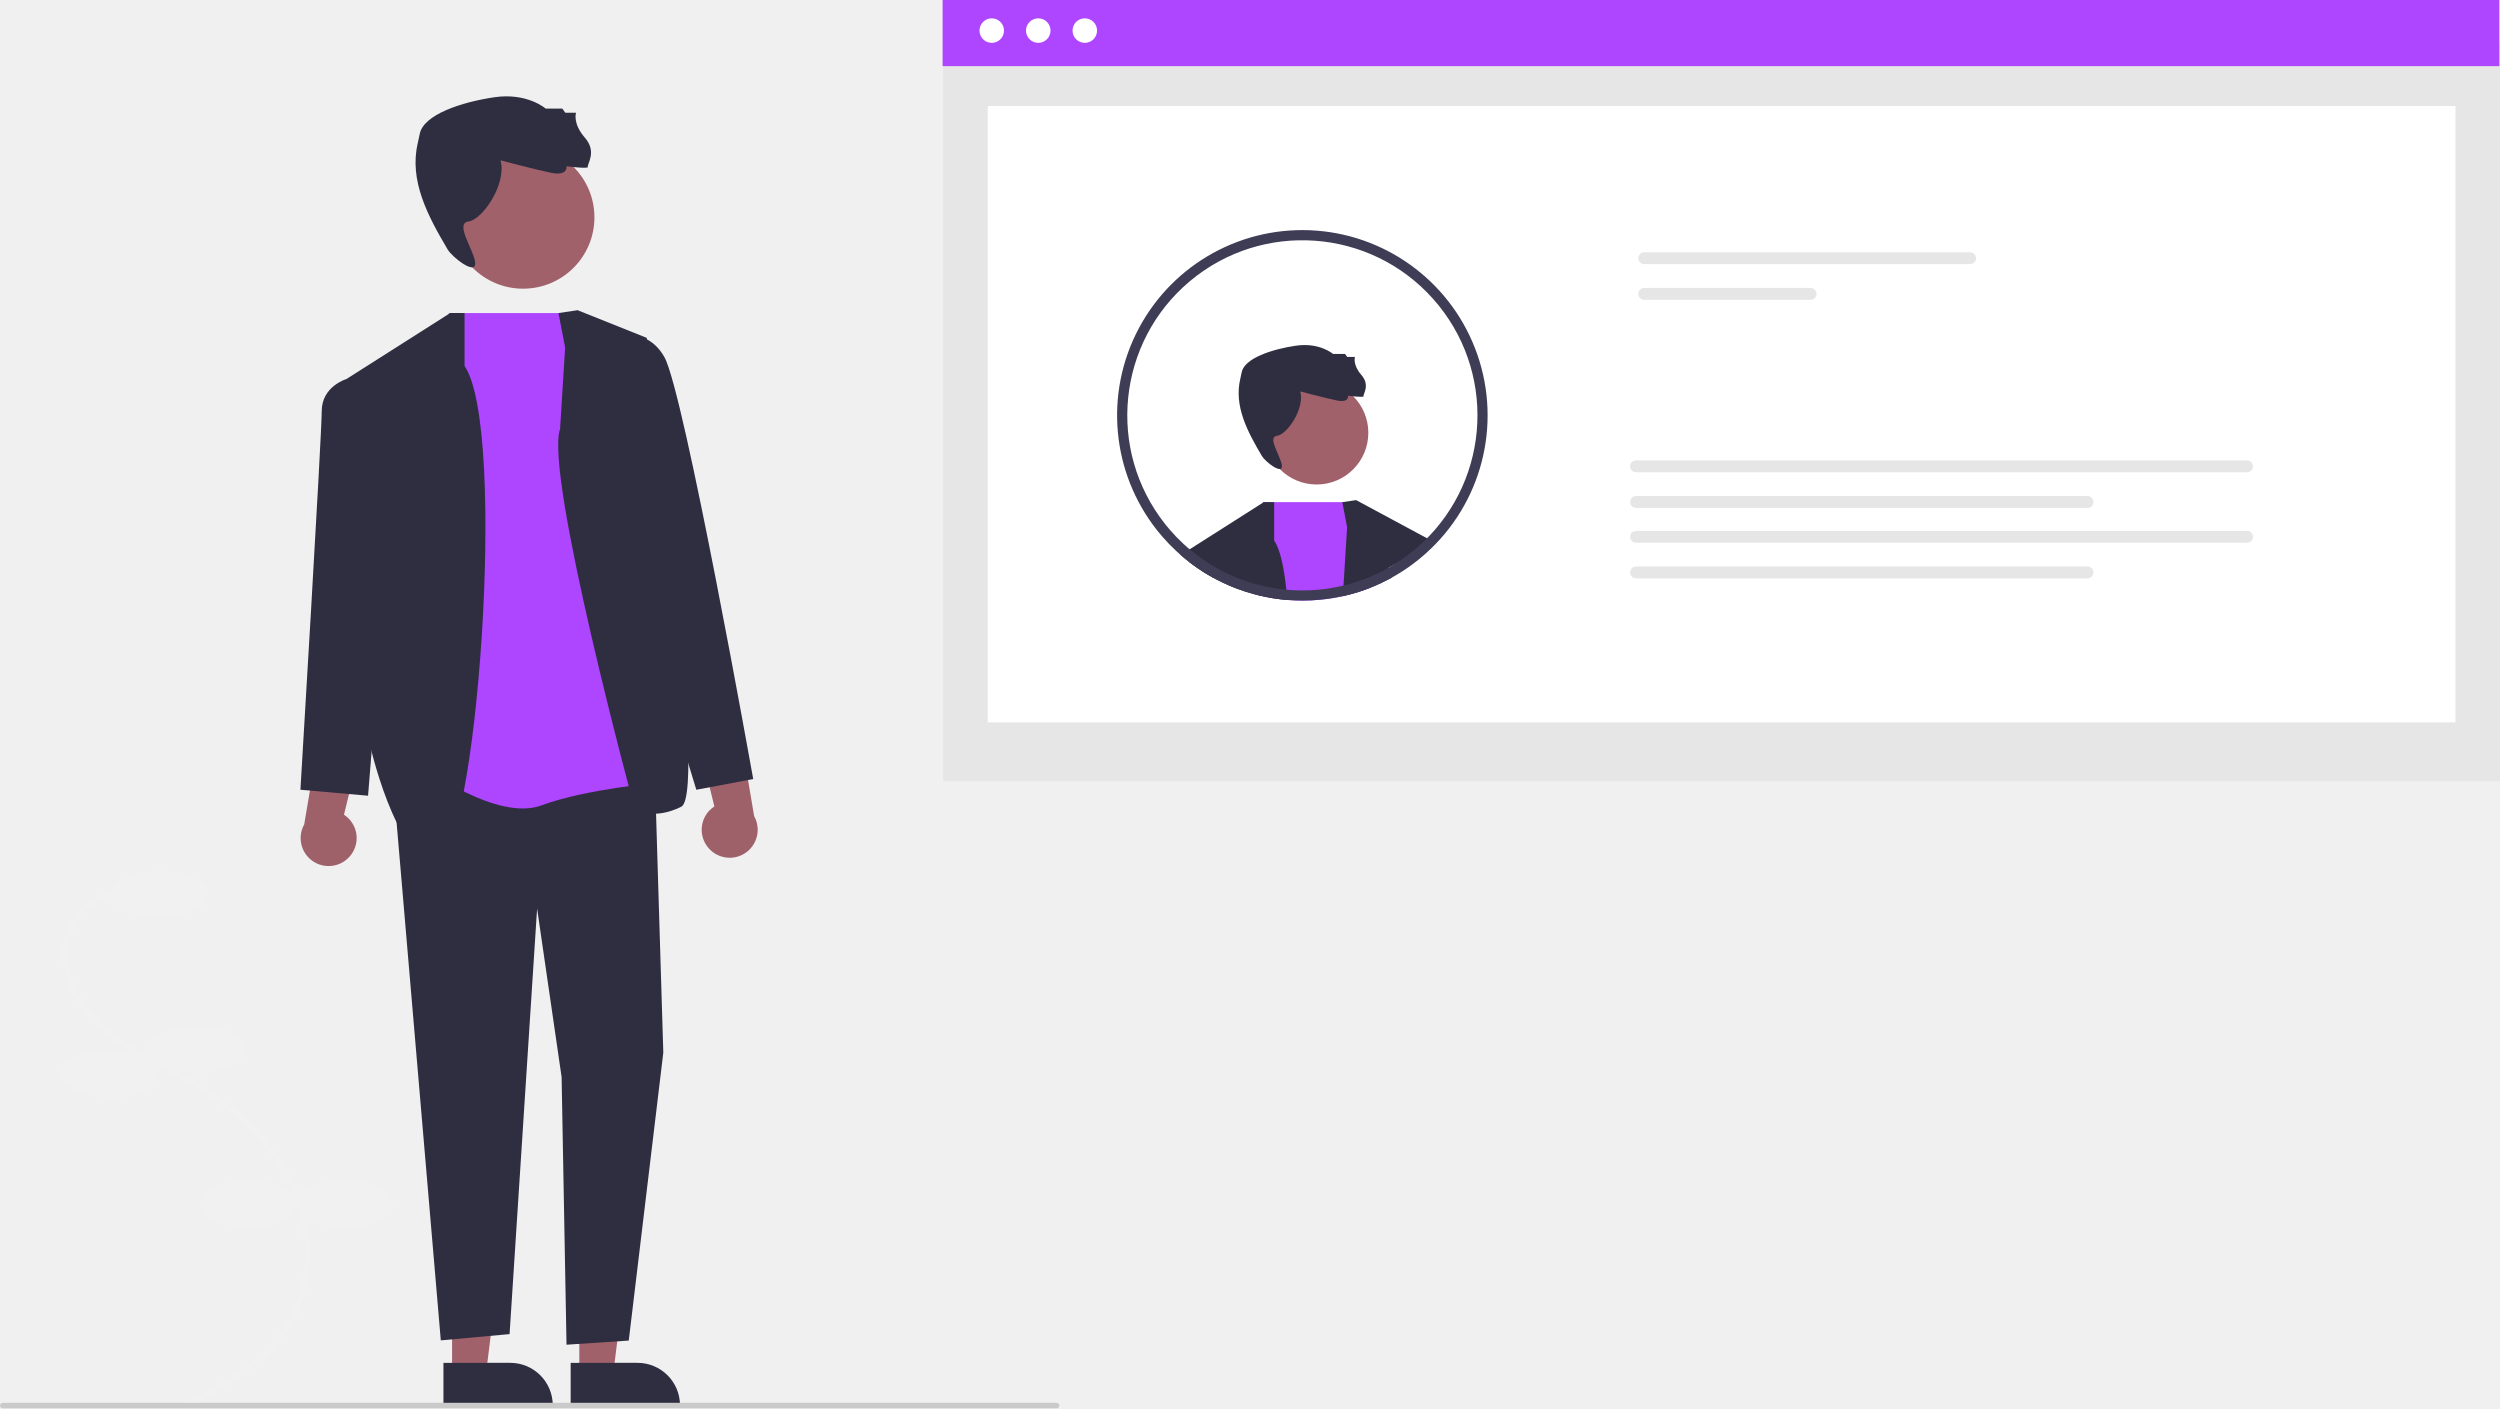
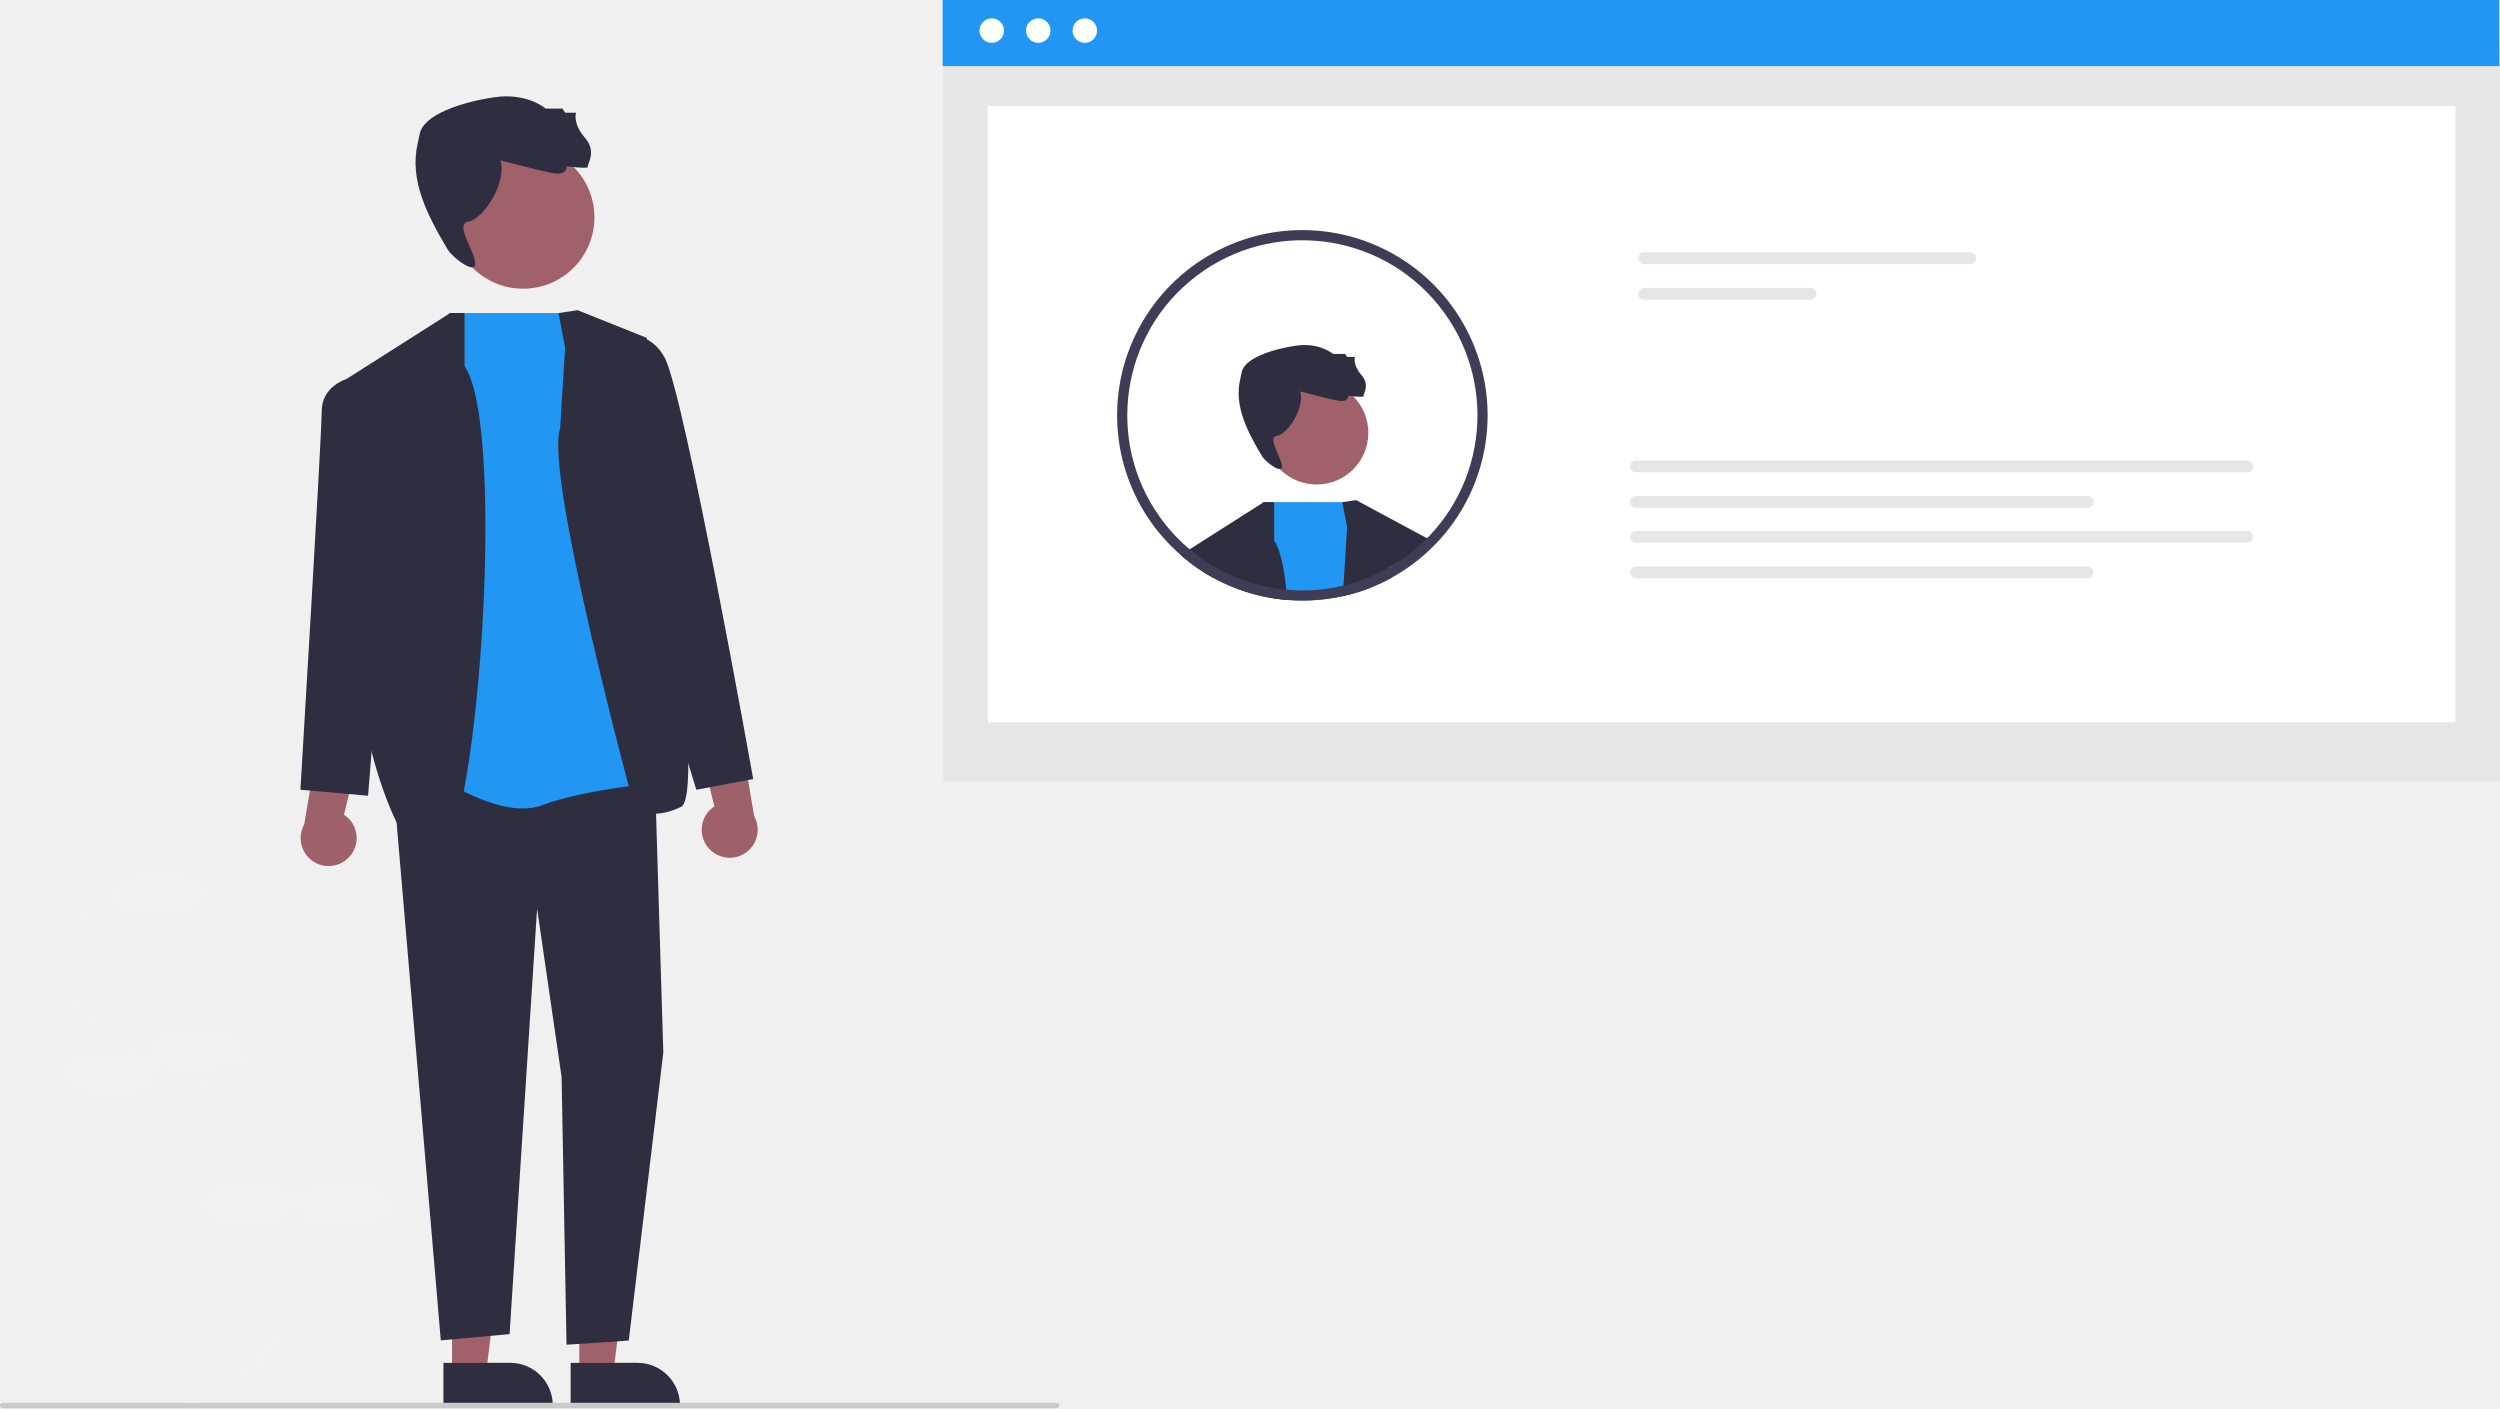
<svg xmlns="http://www.w3.org/2000/svg" data-name="Layer 1" width="903.807" height="509.145" viewBox="0 0 903.807 509.145">
  <path d="M216.096,704.318l-.951-1.759c12.753-6.897,28.626-15.481,36.916-29.567,8.172-13.886,8.356-32.743.479-49.211-6.704-14.016-19.018-26.572-35.611-36.313-3.273-1.921-6.709-3.742-10.031-5.503-8.031-4.256-16.336-8.658-23.184-14.903-9.432-8.601-16.568-23.035-11.249-35.891a23.856,23.856,0,0,1,20.677-14.467l.113,1.997a21.861,21.861,0,0,0-18.948,13.248c-4.943,11.947,1.839,25.505,10.754,33.636,6.661,6.074,14.852,10.415,22.773,14.613,3.342,1.771,6.797,3.603,10.108,5.546,16.938,9.943,29.526,22.798,36.403,37.174,8.16,17.061,7.946,36.637-.559,51.089C245.211,688.572,229.068,697.303,216.096,704.318Z" transform="translate(-148.0965 -195.4274)" fill="#f1f1f1" />
  <ellipse cx="57.72" cy="323.317" rx="17.5" ry="8.5" fill="#f1f1f1" />
  <ellipse cx="71.72" cy="379.317" rx="17.5" ry="8.5" fill="#f1f1f1" />
  <ellipse cx="39.72" cy="388.317" rx="17.5" ry="8.5" fill="#f1f1f1" />
  <ellipse cx="89.72" cy="435.317" rx="17.5" ry="8.5" fill="#f1f1f1" />
  <ellipse cx="124.72" cy="435.317" rx="17.5" ry="8.5" fill="#f1f1f1" />
  <rect id="bc1144e2-c94b-4f66-aa77-0b454dfd4174" data-name="Rectangle 62" x="341.011" y="15.429" width="562.796" height="267.056" fill="#e6e6e6" />
-   <rect id="ad6bb9d5-2e55-4525-b077-6ac2d5f26b45" data-name="Rectangle 75" x="357.104" y="38.33" width="530.61" height="222.814" fill="#fff" />
-   <rect id="a1fdfaec-ef9f-458a-9330-7bb8c38fec43" data-name="Rectangle 80" x="340.771" width="562.796" height="23.909" fill="#ae45ff" />
-   <circle id="ac9f2818-2064-46b1-8104-b7d94390836e" data-name="Ellipse 90" cx="358.539" cy="11.059" r="4.431" fill="#fff" />
-   <circle id="bd067119-2054-4d5f-9303-2e8fa40cc410" data-name="Ellipse 91" cx="375.359" cy="11.059" r="4.431" fill="#fff" />
-   <circle id="ee5e9ca0-6fca-449b-8f84-cf683813bd65" data-name="Ellipse 92" cx="392.18" cy="11.059" r="4.431" fill="#fff" />
+   <rect id="ad6bb9d5-2e55-4525-b077-6ac2d5f26b45" data-name="Rectangle 75" x="357.104" y="38.33" width="530.61" height="222.814" fill="#ffffff" />
+   <rect id="a1fdfaec-ef9f-458a-9330-7bb8c38fec43" data-name="Rectangle 80" x="340.771" width="562.796" height="23.909" fill="#2196f2" />
+   <circle id="ac9f2818-2064-46b1-8104-b7d94390836e" data-name="Ellipse 90" cx="358.539" cy="11.059" r="4.431" fill="#ffffff" />
+   <circle id="bd067119-2054-4d5f-9303-2e8fa40cc410" data-name="Ellipse 91" cx="375.359" cy="11.059" r="4.431" fill="#ffffff" />
+   <circle id="ee5e9ca0-6fca-449b-8f84-cf683813bd65" data-name="Ellipse 92" cx="392.18" cy="11.059" r="4.431" fill="#ffffff" />
  <path id="acae6c4c-8028-4596-98db-d9926d2ed09f-1667" data-name="Path 142" d="M742.529,286.635a2.147,2.147,0,0,0,0,4.294H860.333a2.147,2.147,0,0,0,0-4.294Z" transform="translate(-148.0965 -195.4274)" fill="#e6e6e6" />
  <path id="a061bcdc-636b-4d12-a036-d7339f47b36a-1668" data-name="Path 143" d="M742.529,299.518a2.147,2.147,0,0,0,0,4.294H802.67a2.147,2.147,0,0,0,0-4.294Z" transform="translate(-148.0965 -195.4274)" fill="#e6e6e6" />
  <path id="e4e4593e-e83d-4128-8cd7-f0323b36c2f2-1669" data-name="Path 142" d="M739.564,361.871a2.147,2.147,0,0,0,0,4.294H960.447a2.147,2.147,0,0,0,0-4.294Z" transform="translate(-148.0965 -195.4274)" fill="#e6e6e6" />
  <path id="bf45783c-1d79-4b4f-82bb-39fc8a52f7aa-1670" data-name="Path 143" d="M739.564,374.754a2.147,2.147,0,0,0,0,4.294H902.785a2.147,2.147,0,0,0,0-4.294Z" transform="translate(-148.0965 -195.4274)" fill="#e6e6e6" />
  <path id="b544fc92-6fc6-4255-93fb-dee32d880d89-1671" data-name="Path 142" d="M739.564,387.345a2.147,2.147,0,0,0,0,4.294H960.447a2.147,2.147,0,0,0,0-4.294Z" transform="translate(-148.0965 -195.4274)" fill="#e6e6e6" />
  <path id="e14bb681-aaa1-4454-9da9-28d0809a146c-1672" data-name="Path 143" d="M739.564,400.227a2.147,2.147,0,0,0,0,4.294H902.785a2.147,2.147,0,0,0,0-4.294Z" transform="translate(-148.0965 -195.4274)" fill="#e6e6e6" />
  <circle cx="475.989" cy="156.462" r="18.694" fill="#a0616a" />
  <path d="M618.165,336.934s8.724,2.337,13.242,3.272,4.05-1.714,4.05-1.714,5.92.779,5.608.156,2.493-3.895-.779-7.633-2.337-6.543-2.337-6.543h-2.804l-.779-1.091h-4.362s-4.823-4.229-13.391-2.983-18.701,4.54-19.636,9.681c-.127.697-.294,1.472-.488,2.29-2.343,9.891,2.635,19.146,7.799,27.903,1.269,2.152,7.407,6.844,7.25,3.625s-5.525-10.45-1.786-10.917S619.879,343.01,618.165,336.934Z" transform="translate(-148.0965 -195.4274)" fill="#2f2e41" />
-   <path d="M613.48,412.325a65.38,65.38,0,0,1-10.699-1.758l.197-3.728L604.615,377.197l.015-.227h32.931l5.168,27.293.697,3.683c-1.364.53-2.743,1.031-4.152,1.47-.016,0-.016.015-.03.015-1.955.606-3.94,1.137-5.941,1.576a68.558,68.558,0,0,1-8.062,1.243,62.045,62.045,0,0,1-6.304.303C617.117,412.552,615.284,412.477,613.48,412.325Z" transform="translate(-148.0965 -195.4274)" fill="#ae45ff" />
+   <path d="M613.48,412.325a65.38,65.38,0,0,1-10.699-1.758l.197-3.728L604.615,377.197l.015-.227h32.931l5.168,27.293.697,3.683c-1.364.53-2.743,1.031-4.152,1.47-.016,0-.016.015-.03.015-1.955.606-3.94,1.137-5.941,1.576a68.558,68.558,0,0,1-8.062,1.243,62.045,62.045,0,0,1-6.304.303C617.117,412.552,615.284,412.477,613.48,412.325Z" transform="translate(-148.0965 -195.4274)" fill="#2196f2" />
  <path d="M592.309,407.051c-1.364-.591-2.682-1.228-3.985-1.894l-.561-.288c-.379-.197-.773-.409-1.151-.621q-.774-.432-1.501-.864c-.47-.273-.955-.561-1.424-.849-.03-.015-.045-.03-.075-.03-1.637-1.046-3.243-2.122-4.789-3.288q-.386-.296-.773-.591l-.272-4.364.394-.243L604.615,377.197l.363-.227.03-.015,3.728.015v13.882c2.107,3.046,3.531,9.426,4.41,17.776.121,1.197.227,2.425.334,3.698a65.38,65.38,0,0,1-10.699-1.758c-.379-.076-.743-.167-1.122-.273a62.702,62.702,0,0,1-6.516-2.091c-.652-.243-1.288-.5-1.925-.758l-.061-.03C592.885,407.294,592.582,407.173,592.309,407.051Z" transform="translate(-148.0965 -195.4274)" fill="#2f2e41" />
  <path d="M586.612,404.248q-.774-.432-1.501-.864c-.47-.273-.955-.561-1.424-.849-.03-.015-.045-.03-.075-.03-1.637-1.046-3.243-2.122-4.789-3.288q-.386-.296-.773-.591c-.121-.106-.242-.197-.379-.303-.969-.743-1.909-1.515-2.819-2.334-.045-.03-.075-.076-.121-.106a10.422,10.422,0,0,1,3.046-1.622l1.076.318,7.668,2.303.045,3.107Z" transform="translate(-148.0965 -195.4274)" fill="#2f2e41" />
  <path d="M651.184,404.293c-.455.242-.909.485-1.364.712-.107.061-.197.106-.288.152-.607.303-1.197.606-1.803.894-.016.015-.046.015-.046.03-.03.015-.075.03-.106.045-1.364.652-2.743,1.258-4.153,1.818-1.364.53-2.743,1.031-4.152,1.47-.016,0-.016.015-.03.015-1.955.606-3.94,1.137-5.941,1.576a12.506,12.506,0,0,1,.485-3.683l.015-.212,1.304-21.095-1.743-9.047,5.001-.743L665.869,391.033s-3.031,3.031-15.473,9.487C649.296,401.091,650.911,402.99,651.184,404.293Z" transform="translate(-148.0965 -195.4274)" fill="#2f2e41" />
  <path d="M624.907,408.612c-1.971.182-3.971.273-5.971.273-1.94,0-3.865-.076-5.789-.258.121,1.197.227,2.425.334,3.698,1.803.152,3.637.227,5.456.227a62.045,62.045,0,0,0,6.304-.303,68.558,68.558,0,0,0,8.062-1.243,12.506,12.506,0,0,1,.485-3.683l.015-.212A62.996,62.996,0,0,1,624.907,408.612Zm57.268-85.047A66.972,66.972,0,1,0,566.441,387.184c.606.758,1.228,1.515,1.864,2.243.061.061.091.106.136.152a63.821,63.821,0,0,0,4.986,5.137c.425.394.864.788,1.303,1.167.046.03.076.076.121.106.909.818,1.849,1.591,2.819,2.334.137.106.258.197.379.303q.387.296.773.591c1.546,1.167,3.152,2.243,4.789,3.288.03,0,.045.015.075.03.47.288.955.576,1.424.849q.728.432,1.501.864c.379.212.773.424,1.151.621l.561.288c1.303.667,2.622,1.303,3.985,1.894.273.121.576.242.849.364l.061.03c.636.258,1.273.515,1.925.758a62.702,62.702,0,0,0,6.516,2.091c.379.106.743.197,1.122.273a65.38,65.38,0,0,0,10.699,1.758c1.803.152,3.637.227,5.456.227a62.045,62.045,0,0,0,6.304-.303,68.558,68.558,0,0,0,8.062-1.243c2.001-.439,3.986-.97,5.941-1.576.015,0,.015-.015.03-.015,1.409-.439,2.788-.94,4.152-1.47,1.41-.561,2.789-1.167,4.153-1.818.03-.015.075-.03.106-.045,0-.015.03-.015.046-.03.606-.288,1.197-.591,1.803-.894.091-.046.181-.091.288-.152.454-.227.909-.47,1.364-.712.03-.015.045-.03.075-.045,1.197-.667,2.38-1.364,3.547-2.106.318-.197.636-.394.955-.621.47-.288.924-.606,1.364-.924.591-.409,1.182-.833,1.758-1.273a4.679,4.679,0,0,0,.545-.409c1.41-1.061,2.773-2.182,4.076-3.364a66.914,66.914,0,0,0,18.67-71.984Zm-19.807,68.074a64.792,64.792,0,0,1-5.152,4.364c-.394.303-.804.606-1.212.879-.394.303-.788.591-1.197.864-.349.243-.697.485-1.061.712-.03.03-.075.045-.106.076-.258.182-.531.349-.788.515-.804.5-1.637,1-2.455,1.47-.197.106-.379.227-.576.333-.107.061-.212.121-.334.182-.454.258-.909.485-1.364.727-.061.045-.136.061-.197.106a.112.112,0,0,0-.061.03c-.318.167-.636.318-.955.47-.273.136-.531.273-.804.394-1.106.53-2.243,1.03-3.379,1.5-1.197.485-2.409.924-3.637,1.334-.303.106-.622.227-.94.318-1.44.455-2.879.864-4.349,1.197a62.996,62.996,0,0,1-8.895,1.5c-1.971.182-3.971.273-5.971.273-1.94,0-3.865-.076-5.789-.258a62.373,62.373,0,0,1-10.169-1.788c-.121-.03-.258-.061-.379-.091a58.111,58.111,0,0,1-8.017-2.728c-.136-.061-.288-.106-.409-.167-.152-.061-.288-.106-.409-.167-.152-.061-.288-.121-.424-.182-1.137-.5-2.243-1.046-3.349-1.606l-.516-.273c-.985-.515-1.955-1.046-2.91-1.637-.333-.182-.682-.394-1.015-.606-.379-.227-.758-.47-1.122-.712q-.135-.091-.272-.182c-.849-.576-1.712-1.152-2.531-1.773-.576-.424-1.137-.833-1.697-1.273-.364-.273-.727-.561-1.076-.864-.227-.167-.454-.364-.682-.561-.303-.258-.606-.515-.909-.788-.47-.379-.909-.803-1.334-1.197a60.229,60.229,0,0,1-4.834-5.001c-.515-.576-1-1.152-1.47-1.758a3.647,3.647,0,0,1-.303-.379,63.298,63.298,0,1,1,93.048,6.744Z" transform="translate(-148.0965 -195.4274)" fill="#3f3d56" />
  <polygon points="163.436 496.698 175.696 496.697 181.528 449.409 163.434 449.41 163.436 496.698" fill="#a0616a" />
  <path d="M308.406,688.123l24.144-.001h.001A15.387,15.387,0,0,1,347.937,703.508v.5l-39.531.001Z" transform="translate(-148.0965 -195.4274)" fill="#2f2e41" />
  <polygon points="209.436 496.698 221.696 496.697 227.528 449.409 209.434 449.41 209.436 496.698" fill="#a0616a" />
  <path d="M354.406,688.123l24.144-.001h.001A15.387,15.387,0,0,1,393.937,703.508v.5l-39.531.001Z" transform="translate(-148.0965 -195.4274)" fill="#2f2e41" />
  <path d="M274.333,505.267a10.056,10.056,0,0,0-1.883-15.304l8.518-34.705-17.492,6.233-5.407,32.001a10.11,10.11,0,0,0,16.265,11.775Z" transform="translate(-148.0965 -195.4274)" fill="#9e616a" />
  <path d="M404.474,502.267a10.056,10.056,0,0,1,1.883-15.304L397.839,452.259l17.492,6.233,5.407,32.001a10.11,10.11,0,0,1-16.265,11.775Z" transform="translate(-148.0965 -195.4274)" fill="#9e616a" />
  <polygon points="142.367 285.513 159.36 484.578 184.224 482.311 194.175 328.461 203.033 389.379 204.807 486.145 227.307 484.645 239.801 380.545 236.736 279.728 151.319 271.078 142.367 285.513" fill="#2f2e41" />
  <circle cx="189.112" cy="78.582" r="25.786" fill="#a0616a" />
  <path d="M329.043,253.381s12.033,3.223,18.265,4.513,5.587-2.364,5.587-2.364,8.165,1.074,7.736.215,3.438-5.372-1.074-10.529-3.223-9.025-3.223-9.025h-3.868l-1.074-1.504H345.374s-6.652-5.833-18.471-4.114-25.795,6.263-27.084,13.354c-.175.962-.405,2.03-.672,3.159-3.232,13.644,3.635,26.409,10.757,38.487,1.75,2.968,10.217,9.441,10,5s-7.621-14.414-2.464-15.059S331.407,261.762,329.043,253.381Z" transform="translate(-148.0965 -195.4274)" fill="#2f2e41" />
-   <path d="M310.376,308.604h45.412l32.11,169.575s-27.994,2.394-43.994,8.394-42.598-13.706-42.598-13.706Z" transform="translate(-148.0965 -195.4274)" fill="#ae45ff" />
+   <path d="M310.376,308.604h45.412l32.11,169.575s-27.994,2.394-43.994,8.394-42.598-13.706-42.598-13.706Z" transform="translate(-148.0965 -195.4274)" fill="#2196f2" />
  <path d="M316.045,327.754V308.604l-5.142-.031-37.567,23.885,8.152,130.863s9.648,43.658,24.282,43.205S331.687,350.435,316.045,327.754Z" transform="translate(-148.0965 -195.4274)" fill="#2f2e41" />
  <path d="M285.404,336.073l-12.067-3.615s-8.933,2.615-8.933,11.615-7.697,136.868-7.697,136.868l24.451,2.161,5.246-65.029Z" transform="translate(-148.0965 -195.4274)" fill="#2f2e41" />
  <path d="M352.404,321.073l-2.405-12.469,6.905-1.031,25,10s22.5,164.5,12.5,169.5-16.752,1.126-16.752,1.126S344.76,366.873,350.582,350.473Z" transform="translate(-148.0965 -195.4274)" fill="#2f2e41" />
  <path d="M364.404,320.073l4.267-1.857s12.523-6.206,19.628,6.326,32.105,152.531,32.105,152.531l-20.57,3.868-15.379-50.384Z" transform="translate(-148.0965 -195.4274)" fill="#2f2e41" />
  <path d="M530.096,704.573h-381a1,1,0,1,1,0-2h381a1,1,0,0,1,0,2Z" transform="translate(-148.0965 -195.4274)" fill="#cacaca" />
</svg>
